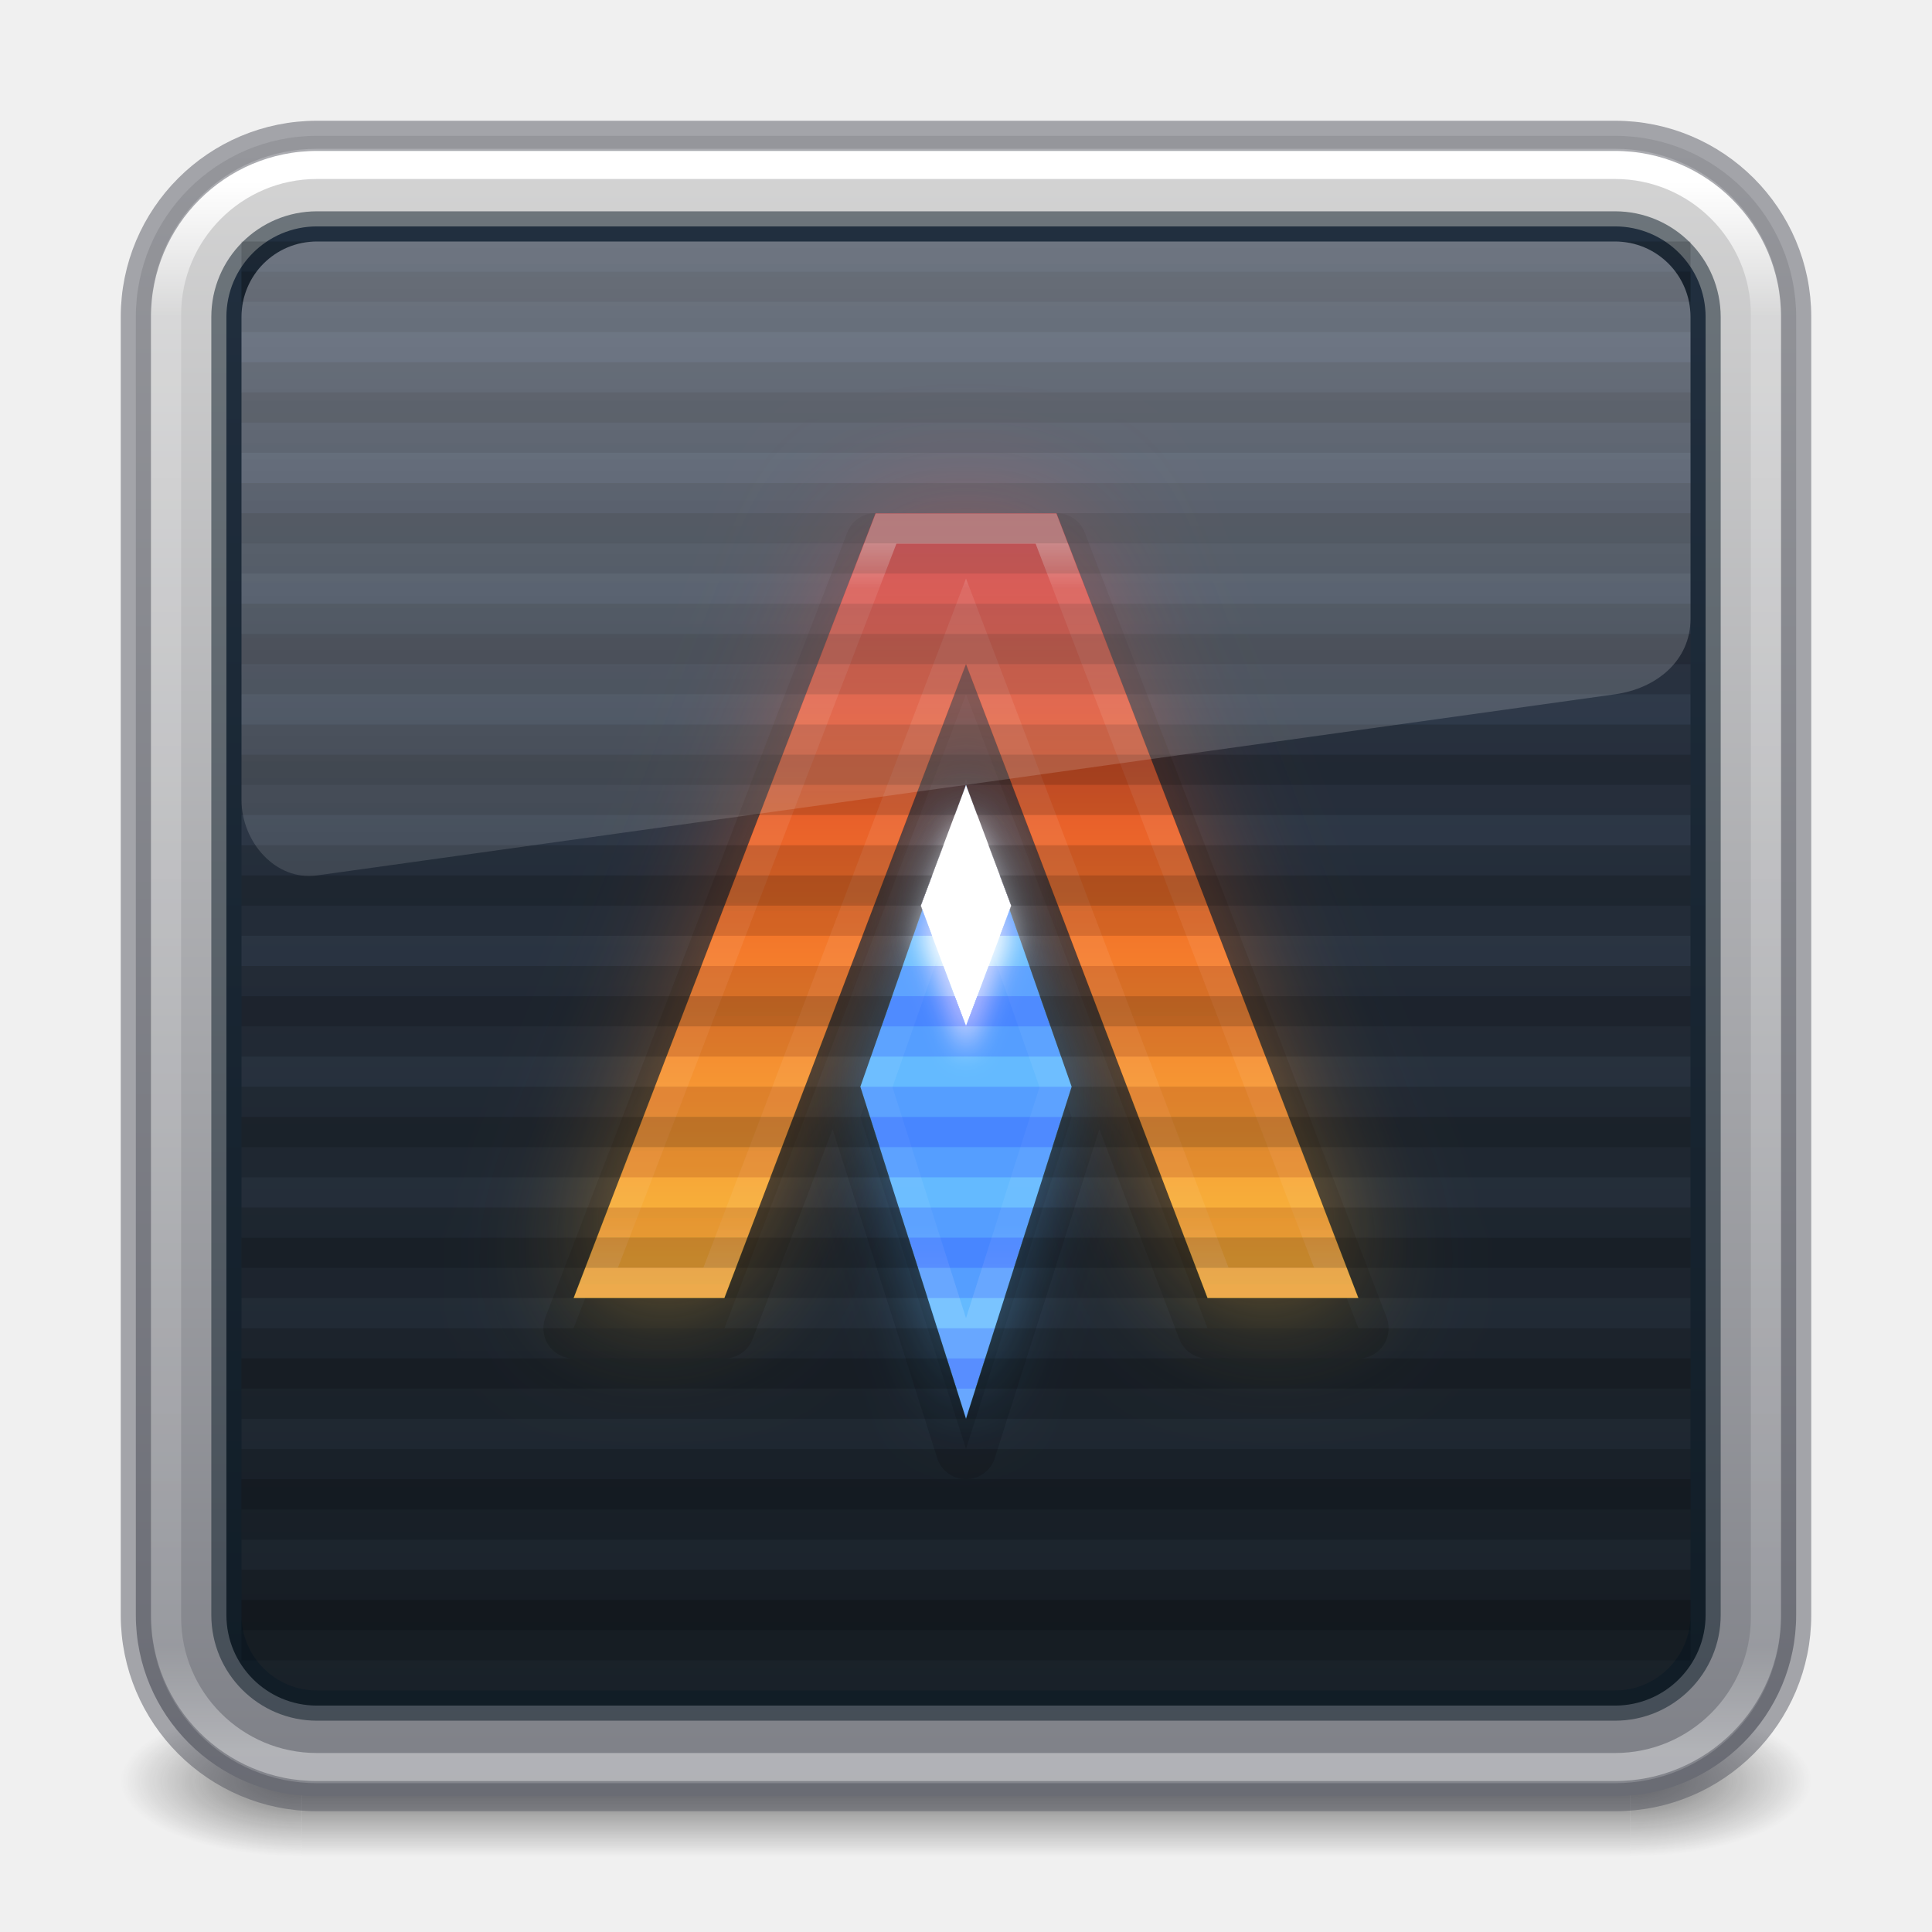
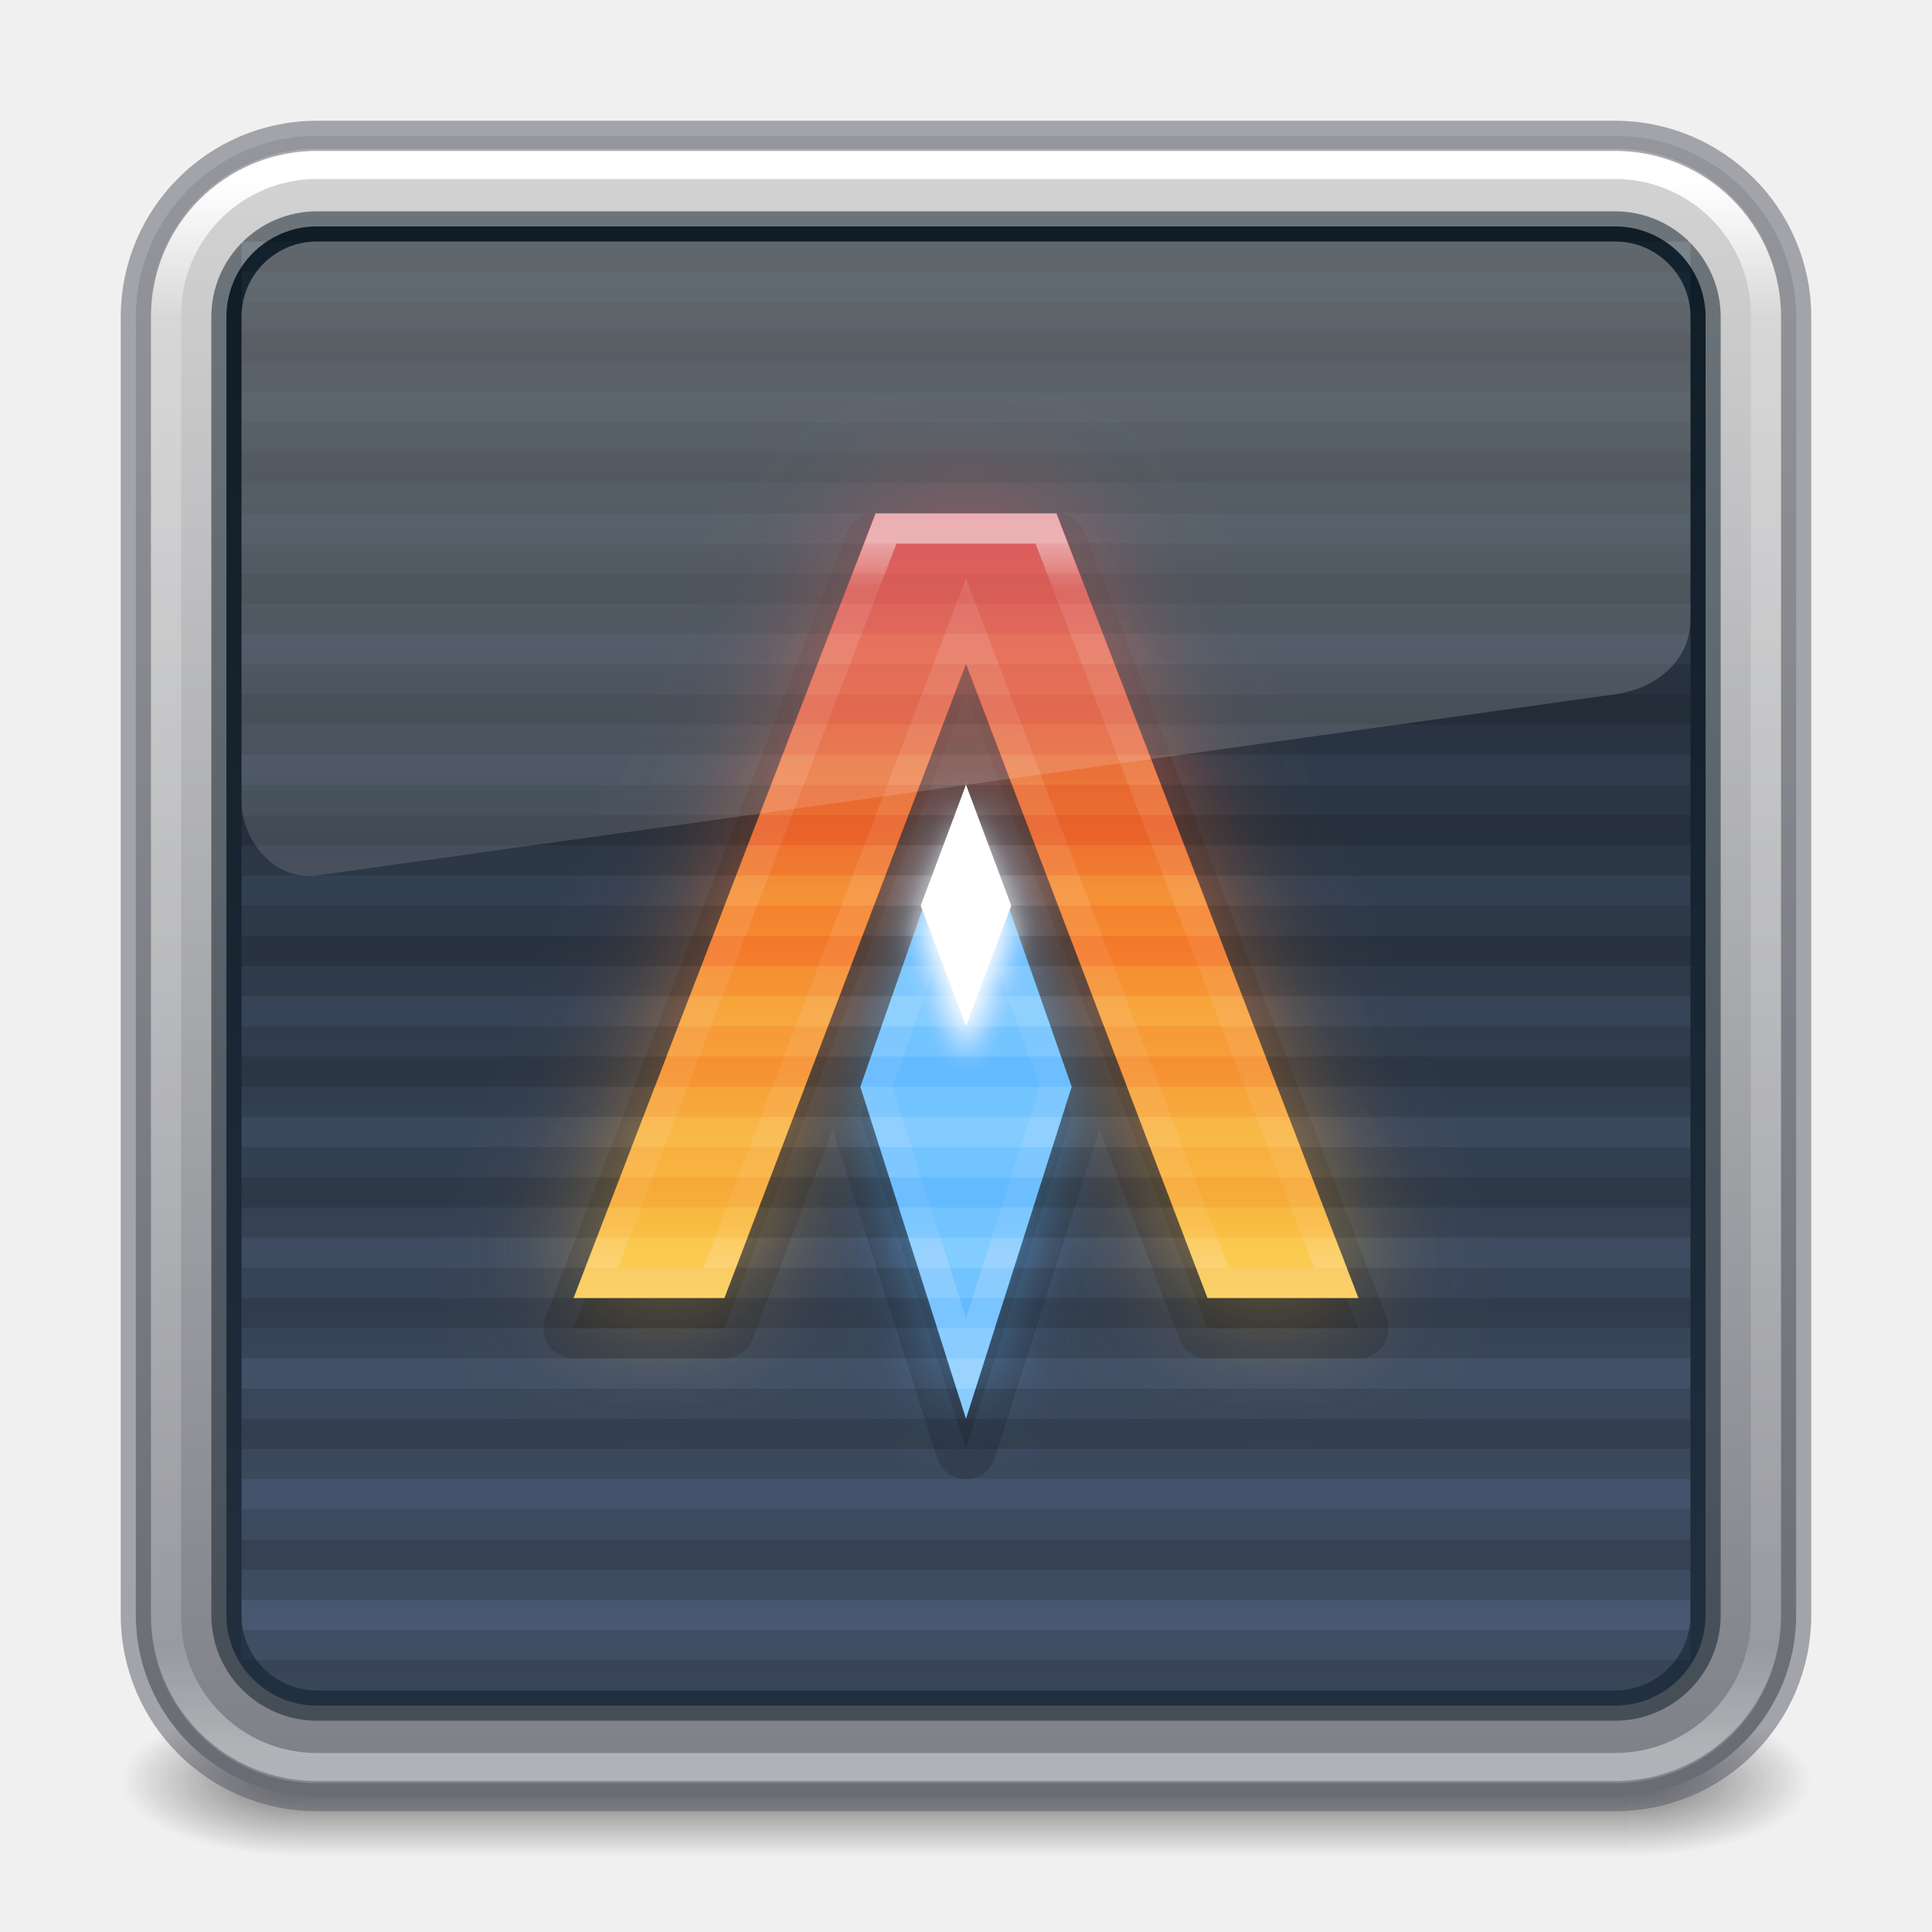
<svg xmlns="http://www.w3.org/2000/svg" xmlns:xlink="http://www.w3.org/1999/xlink" width="64" height="64" viewBox="0 0 64 64" fill="none" version="1.1" id="svg4" xml:space="preserve">
  <defs id="defs4">
+     <linearGradient id="linearGradient3">
+       <stop id="stop2" style="stop-color:#182027;stop-opacity:1;" offset="0" />
+       <stop id="stop1" style="stop-color:#3a465a;stop-opacity:1;" offset="1" />
+     </linearGradient>
    <linearGradient id="linearGradient19">
      <stop id="stop15" style="stop-color:#ffffff;stop-opacity:1" offset="0" />
      <stop id="stop16" style="stop-color:#ffffff;stop-opacity:0.235" offset="0.062" />
      <stop id="stop17" style="stop-color:#ffffff;stop-opacity:0.157" offset="0.938" />
      <stop id="stop18" style="stop-color:#ffffff;stop-opacity:0.392" offset="1" />
    </linearGradient>
    <linearGradient id="linearGradient48">
      <stop style="stop-color:#ffffff;stop-opacity:1;" offset="0" id="stop48" />
      <stop style="stop-color:#ffffff;stop-opacity:0;" offset="1" id="stop49" />
    </linearGradient>
    <linearGradient id="linearGradient909">
      <stop id="stop901" style="stop-color:#3a465a;stop-opacity:1;" offset="0" />
      <stop id="stop907" style="stop-color:#182027;stop-opacity:1;" offset="1" />
    </linearGradient>
    <linearGradient y2="42.092" x2="24" y1="5.909" x1="24" gradientTransform="matrix(1.432432,0,0,1.436283,-2.378375,-2.470783)" gradientUnits="userSpaceOnUse" id="linearGradient3904" xlink:href="#linearGradient4270" />
    <linearGradient id="linearGradient4270">
      <stop id="stop4272" style="stop-color:#ffffff;stop-opacity:1" offset="0" />
      <stop id="stop4274" style="stop-color:#ffffff;stop-opacity:0.235" offset="0.086" />
      <stop id="stop4276" style="stop-color:#ffffff;stop-opacity:0.157" offset="0.933" />
      <stop id="stop4278" style="stop-color:#ffffff;stop-opacity:0.392" offset="1" />
    </linearGradient>
    <linearGradient id="linearGradient3688-166-749-654">
      <stop offset="0" style="stop-color:#181818;stop-opacity:1" id="stop3088" />
      <stop offset="1" style="stop-color:#181818;stop-opacity:0" id="stop3090" />
    </linearGradient>
    <linearGradient id="linearGradient3702-501-757-795">
      <stop offset="0" style="stop-color:#181818;stop-opacity:0" id="stop3100" />
      <stop offset="0.5" style="stop-color:#181818;stop-opacity:1" id="stop3102" />
      <stop offset="1" style="stop-color:#181818;stop-opacity:0" id="stop3104" />
    </linearGradient>
    <radialGradient cx="4.993" cy="43.5" r="2.5" fx="4.993" fy="43.5" id="radialGradient3337-2-2" xlink:href="#linearGradient3688-166-749-654" gradientUnits="userSpaceOnUse" gradientTransform="matrix(2.404541,0,0,1,41.98575,15.5)" />
    <radialGradient cx="4.993" cy="43.5" r="2.5" fx="4.993" fy="43.5" id="radialGradient3339-1-4" xlink:href="#linearGradient3688-166-749-654" gradientUnits="userSpaceOnUse" gradientTransform="matrix(2.404541,0,0,1,-22.01424,-102.5)" />
    <linearGradient x1="25.058" y1="47.028" x2="25.058" y2="39.999" id="linearGradient6394" xlink:href="#linearGradient3702-501-757-795" gradientUnits="userSpaceOnUse" gradientTransform="matrix(1.571429,0,0,0.7142857,-5.714285,27.92857)" />
    <linearGradient xlink:href="#linearGradient2" id="linearGradient899" x1="31.781" y1="4.927" x2="31.781" y2="59.148" gradientUnits="userSpaceOnUse" />
    <linearGradient id="linearGradient1">
      <stop style="stop-color:#c6262e;stop-opacity:1;" offset="0" id="stop4" />
      <stop style="stop-color:#f37329;stop-opacity:1;" offset="0.5" id="stop6" />
      <stop style="stop-color:#f9c440;stop-opacity:1;" offset="1" id="stop5" />
    </linearGradient>
    <linearGradient id="linearGradient2">
      <stop style="stop-color:#d4d4d4;stop-opacity:1;" offset="0" id="stop7" />
      <stop style="stop-color:#7e8087;stop-opacity:1;" offset="1" id="stop8" />
    </linearGradient>
-     <linearGradient xlink:href="#linearGradient909" id="linearGradient11" x1="33" y1="6.5" x2="33" y2="57.5" gradientUnits="userSpaceOnUse" />
+     <linearGradient xlink:href="#linearGradient3" id="linearGradient11" x1="33" y1="6.5" x2="33" y2="57.5" gradientUnits="userSpaceOnUse" />
    <linearGradient xlink:href="#linearGradient1" id="linearGradient18" gradientUnits="userSpaceOnUse" gradientTransform="matrix(1.333333,0,0,1.333333,-0.833322,-1.999995)" x1="25" y1="15" x2="25" y2="35" />
    <filter style="color-interpolation-filters:sRGB" id="filter23" x="-0.192" y="-0.192" width="1.384" height="1.384">
      <feGaussianBlur stdDeviation="2.08" id="feGaussianBlur23" />
    </filter>
    <linearGradient xlink:href="#linearGradient48" id="linearGradient49" x1="33" y1="7" x2="33" y2="46" gradientUnits="userSpaceOnUse" />
    <linearGradient xlink:href="#linearGradient1" id="linearGradient50" gradientUnits="userSpaceOnUse" gradientTransform="matrix(1.333333,0,0,1.333333,-1.333322,-2.999995)" x1="25" y1="15" x2="25" y2="35" />
    <filter style="color-interpolation-filters:sRGB" id="filter1" x="-0.352" y="-0.132" width="1.704" height="1.264">
      <feGaussianBlur stdDeviation="0.44" id="feGaussianBlur1" />
    </filter>
    <filter style="color-interpolation-filters:sRGB" id="filter3" x="-0.992" y="-0.372" width="2.984" height="1.744">
      <feGaussianBlur stdDeviation="1.24" id="feGaussianBlur3" />
    </filter>
    <filter style="color-interpolation-filters:sRGB" id="filter4" x="-0.425" y="-0.142" width="1.85" height="1.283">
      <feGaussianBlur stdDeviation="1.24" id="feGaussianBlur4" />
    </filter>
    <linearGradient xlink:href="#linearGradient19" id="linearGradient15" x1="32" y1="18" x2="32" y2="42" gradientUnits="userSpaceOnUse" />
    <linearGradient id="linearGradient21">
      <stop id="stop18-5" style="stop-color:#ffffff;stop-opacity:1" offset="0" />
      <stop id="stop19" style="stop-color:#ffffff;stop-opacity:0.235" offset="0.017" />
      <stop id="stop20" style="stop-color:#ffffff;stop-opacity:0.157" offset="0.983" />
      <stop id="stop21" style="stop-color:#ffffff;stop-opacity:0.392" offset="1" />
    </linearGradient>
    <linearGradient id="linearGradient1201">
      <stop id="stop1193" style="stop-color:#ffffff;stop-opacity:1" offset="0" />
      <stop id="stop1195" style="stop-color:#ffffff;stop-opacity:0.235" offset="0.068" />
      <stop id="stop1197" style="stop-color:#ffffff;stop-opacity:0.157" offset="0.947" />
      <stop id="stop1199" style="stop-color:#ffffff;stop-opacity:0.392" offset="1" />
    </linearGradient>
    <linearGradient xlink:href="#linearGradient3702-501-757-795" id="linearGradient1191" gradientUnits="userSpaceOnUse" x1="25.058" y1="47.028" x2="25.058" y2="39.999" gradientTransform="matrix(1.142857,0,0,0.6428571,-3.428569,16.03572)" />
    <radialGradient cx="4.993" cy="43.5" r="2.5" fx="4.993" fy="43.5" id="radialGradient3013-6-1" xlink:href="#linearGradient3688-166-749-654" gradientUnits="userSpaceOnUse" gradientTransform="matrix(2.003784,0,0,0.8999999,29.98813,4.850003)" />
    <radialGradient cx="4.993" cy="43.5" r="2.5" fx="4.993" fy="43.5" id="radialGradient3015-1-8" xlink:href="#linearGradient3688-166-749-654" gradientUnits="userSpaceOnUse" gradientTransform="matrix(2.003784,0,0,0.8999999,-18.01187,-83.15)" />
    <linearGradient xlink:href="#linearGradient2" id="linearGradient10" gradientUnits="userSpaceOnUse" x1="24.5" y1="6" x2="24.5" y2="44" gradientTransform="translate(74)" />
    <linearGradient xlink:href="#linearGradient1201" id="linearGradient12" gradientUnits="userSpaceOnUse" gradientTransform="translate(74,1.000006)" x1="39" y1="6" x2="39" y2="41.945" />
    <linearGradient xlink:href="#linearGradient909" id="linearGradient15-7" gradientUnits="userSpaceOnUse" x1="24" y1="8" x2="24" y2="42.5" />
    <linearGradient xlink:href="#linearGradient1" id="linearGradient16" gradientUnits="userSpaceOnUse" gradientTransform="translate(-1,-1)" x1="25" y1="15" x2="25" y2="35" />
    <linearGradient xlink:href="#linearGradient48" id="linearGradient17" gradientUnits="userSpaceOnUse" x1="24" y1="8.5" x2="24" y2="35.5" />
    <filter style="color-interpolation-filters:sRGB" id="filter1-0" x="-0.384" y="-0.128" width="1.768" height="1.256">
      <feGaussianBlur stdDeviation="0.32" id="feGaussianBlur1-9" />
    </filter>
    <linearGradient y2="42.092" x2="24" y1="5.909" x1="24" gradientTransform="matrix(1.432432,0,0,1.436283,71.62162,-2.542022)" gradientUnits="userSpaceOnUse" id="linearGradient3904-8" xlink:href="#linearGradient4270" />
    <radialGradient cx="4.993" cy="43.5" r="2.5" fx="4.993" fy="43.5" id="radialGradient3337-2-2-9" xlink:href="#linearGradient3688-166-749-654" gradientUnits="userSpaceOnUse" gradientTransform="matrix(2.404541,0,0,1,41.98575,15.5)" />
    <radialGradient cx="4.993" cy="43.5" r="2.5" fx="4.993" fy="43.5" id="radialGradient3339-1-4-4" xlink:href="#linearGradient3688-166-749-654" gradientUnits="userSpaceOnUse" gradientTransform="matrix(2.404541,0,0,1,-22.01424,-102.5)" />
    <linearGradient xlink:href="#linearGradient2" id="linearGradient899-7" x1="31.781" y1="4.927" x2="31.781" y2="59.148" gradientUnits="userSpaceOnUse" gradientTransform="translate(74)" />
    <linearGradient xlink:href="#linearGradient6" id="linearGradient11-6" x1="33" y1="7.5" x2="33" y2="56.5" gradientUnits="userSpaceOnUse" gradientTransform="translate(74)" />
    <filter style="color-interpolation-filters:sRGB" id="filter23-1" x="-0.192" y="-0.192" width="1.384" height="1.384">
      <feGaussianBlur stdDeviation="2.08" id="feGaussianBlur23-0" />
    </filter>
    <filter style="color-interpolation-filters:sRGB" id="filter1-6" x="-0.352" y="-0.132" width="1.704" height="1.264">
      <feGaussianBlur stdDeviation="0.44" id="feGaussianBlur1-32" />
    </filter>
    <filter style="color-interpolation-filters:sRGB" id="filter3-0" x="-0.992" y="-0.372" width="2.984" height="1.744">
      <feGaussianBlur stdDeviation="1.24" id="feGaussianBlur3-6" />
    </filter>
    <filter style="color-interpolation-filters:sRGB" id="filter4-1" x="-0.425" y="-0.142" width="1.85" height="1.283">
      <feGaussianBlur stdDeviation="1.24" id="feGaussianBlur4-5" />
    </filter>
    <linearGradient id="linearGradient2-6">
      <stop style="stop-color:#fafafa;stop-opacity:1;" offset="0" id="stop7-2" />
      <stop style="stop-color:#7e8087;stop-opacity:1;" offset="1" id="stop8-9" />
    </linearGradient>
    <radialGradient cx="4.993" cy="43.5" r="2.5" fx="4.993" fy="43.5" id="radialGradient3013-6-1-7" xlink:href="#linearGradient3688-166-749-654" gradientUnits="userSpaceOnUse" gradientTransform="matrix(2.003784,0,0,0.8999999,29.98813,4.850003)" />
    <radialGradient cx="4.993" cy="43.5" r="2.5" fx="4.993" fy="43.5" id="radialGradient3015-1-8-4" xlink:href="#linearGradient3688-166-749-654" gradientUnits="userSpaceOnUse" gradientTransform="matrix(2.003784,0,0,0.8999999,-18.01187,-83.15)" />
    <linearGradient xlink:href="#linearGradient2-6" id="linearGradient10-5" gradientUnits="userSpaceOnUse" x1="24.5" y1="6" x2="24.5" y2="44" gradientTransform="translate(74)" />
    <filter style="color-interpolation-filters:sRGB" id="filter1-0-5" x="-0.384" y="-0.128" width="1.768" height="1.256">
      <feGaussianBlur stdDeviation="0.32" id="feGaussianBlur1-9-4" />
    </filter>
    <linearGradient id="linearGradient6">
      <stop style="stop-color:#002e99;stop-opacity:1;" offset="0" id="stop11" />
      <stop style="stop-color:#0d52bf;stop-opacity:1;" offset="1" id="stop10" />
    </linearGradient>
    <radialGradient cx="4.993" cy="43.5" r="2.5" fx="4.993" fy="43.5" id="radialGradient3013-6-1-3" xlink:href="#linearGradient3688-166-749-654" gradientUnits="userSpaceOnUse" gradientTransform="matrix(2.003784,0,0,0.8999999,29.98813,4.850003)" />
    <radialGradient cx="4.993" cy="43.5" r="2.5" fx="4.993" fy="43.5" id="radialGradient3015-1-8-6" xlink:href="#linearGradient3688-166-749-654" gradientUnits="userSpaceOnUse" gradientTransform="matrix(2.003784,0,0,0.8999999,-18.01187,-83.15)" />
    <filter style="color-interpolation-filters:sRGB" id="filter1-9" x="-0.384" y="-0.128" width="1.768" height="1.256">
      <feGaussianBlur stdDeviation="0.32" id="feGaussianBlur1-3" />
    </filter>
    <linearGradient xlink:href="#linearGradient48" id="linearGradient7" gradientUnits="userSpaceOnUse" x1="31" y1="8" x2="31" y2="43" />
  </defs>
  <g id="g866">
    <rect style="opacity:0.6;fill:url(#radialGradient3337-2-2);fill-opacity:1;stroke:none;stroke-width:1.062" id="rect2801-5-5-7-9" y="56.5" x="54" height="5" width="6" />
    <rect style="opacity:0.6;fill:url(#radialGradient3339-1-4);fill-opacity:1;stroke:none;stroke-width:1.062" id="rect3696-3-0-3-7" transform="scale(-1)" y="-61.5" x="-10" height="5" width="6" />
    <rect style="opacity:0.6;fill:url(#linearGradient6394);fill-opacity:1;stroke:none;stroke-width:1.062" id="rect3700-5-6-8-4" y="56.5" x="10" height="5" width="44" />
  </g>
  <rect width="55" height="55" rx="6" ry="6" x="4.5" y="4.5" id="rect5505-21-3-8-5-2-9" style="color:#000000;display:inline;overflow:visible;visibility:visible;fill:url(#linearGradient899);fill-rule:nonzero;stroke:none;stroke-width:1;marker:none;enable-background:accumulate" />
  <rect style="opacity:1;fill:none;stroke:url(#linearGradient3904);stroke-width:1;stroke-linecap:round;stroke-linejoin:round;stroke-miterlimit:4;stroke-dasharray:none;stroke-dashoffset:0;stroke-opacity:1" id="rect6741" y="5.429" x="5.5" ry="5" rx="5" height="53.142" width="53" />
  <rect style="color:#000000;display:inline;overflow:visible;visibility:visible;opacity:0.5;fill:none;stroke:#555761;stroke-width:1;stroke-linecap:round;stroke-linejoin:round;stroke-miterlimit:4;stroke-dasharray:none;stroke-dashoffset:0;stroke-opacity:1;marker:none;enable-background:accumulate" id="rect5505-21-9" y="4.5" x="4.5" ry="6" rx="6" height="55" width="55" />
  <rect style="opacity:1;fill:url(#linearGradient11);stroke:#091825;stroke-linejoin:round;stroke-opacity:0.498" id="rect2" width="49" height="49" x="7.5" y="7.5" rx="3" ry="3" />
  <path id="path5" style="opacity:0.15;fill:#000000;stroke:#000000;stroke-width:2;stroke-linejoin:round;stroke-dasharray:none;stroke-opacity:1" d="M 29,18 19,44 h 4.998 L 32,23 40,44 h 5 L 35,18 Z m 3,9 -3.5,10 3.5,11 3.5,-11 z" />
  <path id="path4" style="opacity:0.15;fill:#000000;stroke:none;stroke-width:1.333;stroke-linejoin:round;stroke-opacity:0.497" d="M 29,18 19,44 h 4.998 L 32,23 40,44 h 5 L 35,18 Z m 3,9 -3.5,10 3.5,11 3.5,-11 z" />
  <g id="g21" transform="translate(-0.5,-1)">
    <g id="g4">
      <path style="opacity:0.5;fill:#64baff;stroke:none;stroke-width:1.293;stroke-linejoin:round;stroke-opacity:0.497;filter:url(#filter4)" d="M 32,26 28.5,36 32,47 35.5,36 Z" id="path2" transform="translate(0.5,1)" />
      <path style="opacity:0.5;fill:#ffffff;fill-opacity:1;stroke:none;stroke-width:0.8;stroke-linejoin:round;stroke-opacity:0.497;filter:url(#filter3)" d="m 32,26 -1.5,4 1.5,4 1.5,-4 z" id="path3" transform="translate(0.5,1)" />
      <path style="opacity:0.5;fill:url(#linearGradient18);stroke:none;stroke-width:1.333;stroke-linejoin:round;stroke-opacity:0.497;filter:url(#filter23)" d="m 29.5,18 h 6 l 10,26 h -5 l -8,-21 -8.003,21 H 19.5 Z" id="path18" />
    </g>
  </g>
  <g id="g5">
    <path style="fill:url(#linearGradient50);stroke:none;stroke-width:1.333;stroke-linejoin:round;stroke-opacity:0.497" d="m 29,17 h 6 L 45,43 H 40 L 32,22 23.997,43 H 19 Z" id="path11" />
    <path style="fill:#64baff;stroke:none;stroke-width:1.293;stroke-linejoin:round;stroke-opacity:0.497" d="M 32,26 28.5,36 32,47 35.5,36 Z" id="path12" />
    <path style="fill:#ffffff;fill-opacity:1;stroke:none;stroke-width:0.8;stroke-linejoin:round;stroke-opacity:0.497" d="m 32,26 -1.5,4 1.5,4 1.5,-4 z" id="path13" />
    <path style="fill:#ffffff;fill-opacity:1;stroke:none;stroke-width:0.8;stroke-linejoin:round;stroke-opacity:0.497;filter:url(#filter1)" d="m 32,27 -1.5,4 1.5,4 1.5,-4 z" id="path1" />
    <path id="path10" style="opacity:0.75;fill:none;fill-opacity:1;stroke:url(#linearGradient15);stroke-width:1;stroke-linejoin:miter;stroke-dasharray:none;stroke-opacity:0.498" d="m 29.352,17.51 h 5.297 l 9.607,24.98 H 40.352 L 32,20.568 23.646,42.49 H 19.744 Z M 32,27.541 34.963,36.006 32,45.316 29.037,36.006 Z" />
  </g>
-   <path id="path20" style="opacity:1;mix-blend-mode:color-burn;fill:none;stroke:#0e141f;stroke-width:2;stroke-linejoin:round;stroke-opacity:0.149" d="M 8,54 H 56 M 8,50 H 56 M 8,46 H 56 M 8,42 H 56 M 8,38 H 56 M 8,34 H 56 M 8,30 H 56 M 8,26 H 56 M 8,22 H 56 M 8,18 H 56 M 8,14 H 56 M 8,10 h 48" />
-   <path id="path21" style="opacity:1;mix-blend-mode:color-burn;fill:none;stroke:#0e141f;stroke-width:2;stroke-linejoin:round;stroke-opacity:0.149" d="M 8,53 H 56 M 8,49 H 56 M 8,45 H 56 M 8,41 H 56 M 8,37 H 56 M 8,33 H 56 M 8,29 H 56 M 8,25 H 56 M 8,21 H 56 M 8,17 H 56 M 8,13 H 56 M 8,9 h 48" />
+   <path id="path20" style="opacity:1;mix-blend-mode:overlay;fill:none;stroke:#fafafa;stroke-width:2;stroke-linejoin:round;stroke-opacity:0.149" d="M 8,54 H 56 M 8,50 H 56 M 8,46 H 56 M 8,42 H 56 M 8,38 H 56 M 8,34 H 56 M 8,30 H 56 M 8,26 H 56 M 8,22 H 56 M 8,18 H 56 M 8,14 H 56 M 8,10 h 48" />
+   <path id="path21" style="opacity:1;mix-blend-mode:overlay;fill:none;stroke:#fafafa;stroke-width:2;stroke-linejoin:round;stroke-opacity:0.149" d="M 8,53 H 56 M 8,49 H 56 M 8,45 H 56 M 8,41 H 56 M 8,37 H 56 M 8,33 H 56 M 8,29 H 56 M 8,25 H 56 M 8,21 H 56 M 8,17 H 56 M 8,13 H 56 M 8,9 h 48" />
  <path id="path6" style="opacity:0.3;fill:url(#linearGradient7);stroke-linecap:round;stroke-linejoin:round" d="m 10.5,8 h 43 c 1.385,0 2.5,1.115 2.5,2.5 v 10 c 0,1.385 -1.128,2.309 -2.5,2.5 l -43,6 C 9.128,29.191 8,27.885 8,26.5 v -16 C 8,9.115 9.115,8 10.5,8 Z" />
</svg>
